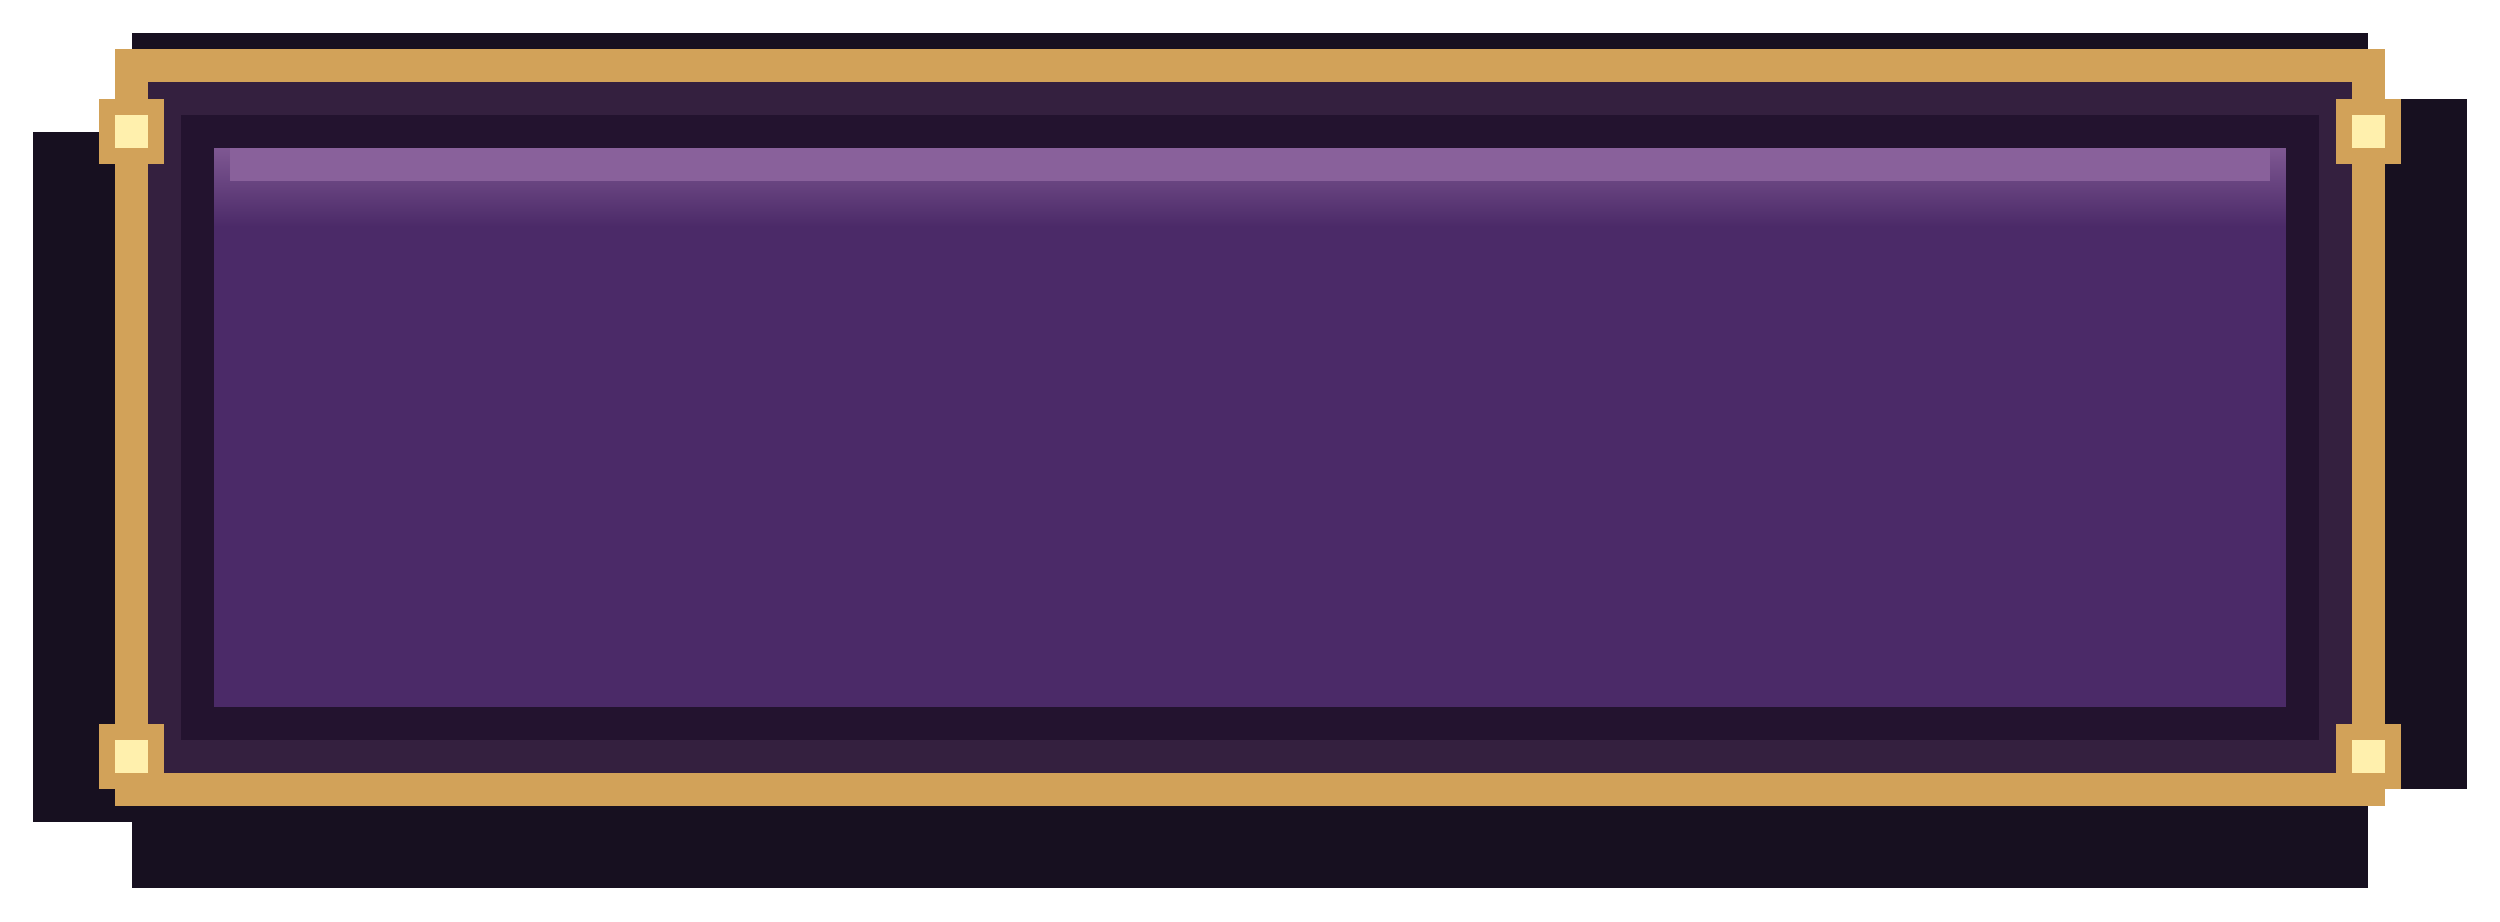
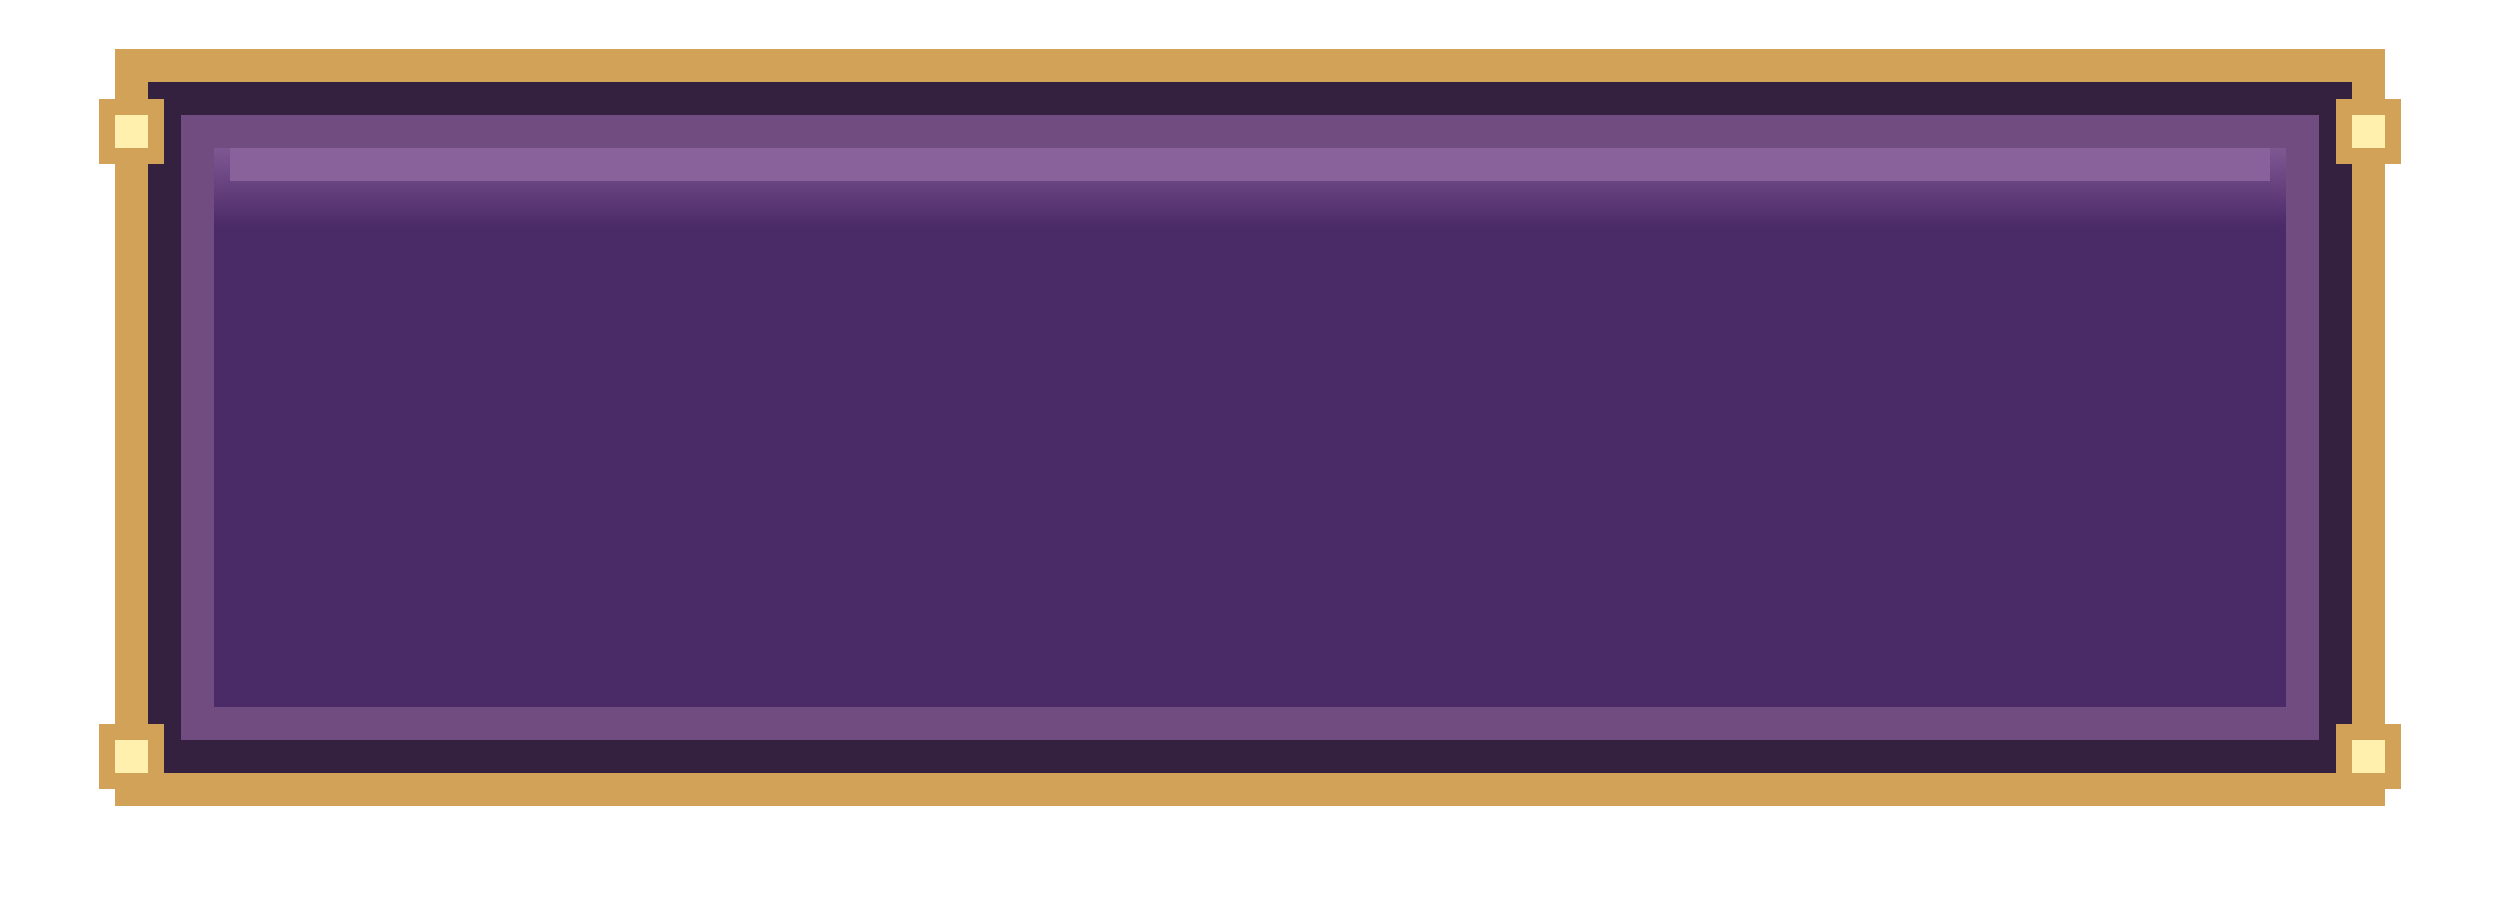
<svg xmlns="http://www.w3.org/2000/svg" width="152" height="56" viewBox="0 0 152 56">
  <defs>
    <linearGradient id="face" x2="0" y2="1">
      <stop stop-color="#89619b" />
      <stop offset=".16" stop-color="#4b2a68" />
      <stop offset="1" stop-color="#4b2a68" />
    </linearGradient>
  </defs>
  <g shape-rendering="crispEdges">
-     <path d="M8 2H144V6H150V48H144V54H8V50H2V8H8Z" fill="#171020" />
    <path d="M8 4H144V48H8Z" fill="#34203f" stroke="#d2a259" stroke-width="2" />
-     <path d="M12 8H140V44H12Z" fill="url(#face)" stroke="#23132f" stroke-width="2" />
+     <path d="M12 8H140V44H12Z" fill="url(#face)" stroke="#704c80" stroke-width="2" />
    <path d="M14 10H138" stroke="#89619b" stroke-width="2" />
    <rect x="6" y="6" width="4" height="4" fill="#d2a259" />
    <rect x="7" y="7" width="2" height="2" fill="#fff0ad" />
    <rect x="142" y="6" width="4" height="4" fill="#d2a259" />
    <rect x="143" y="7" width="2" height="2" fill="#fff0ad" />
    <rect x="6" y="44" width="4" height="4" fill="#d2a259" />
    <rect x="7" y="45" width="2" height="2" fill="#fff0ad" />
    <rect x="142" y="44" width="4" height="4" fill="#d2a259" />
    <rect x="143" y="45" width="2" height="2" fill="#fff0ad" />
  </g>
</svg>
